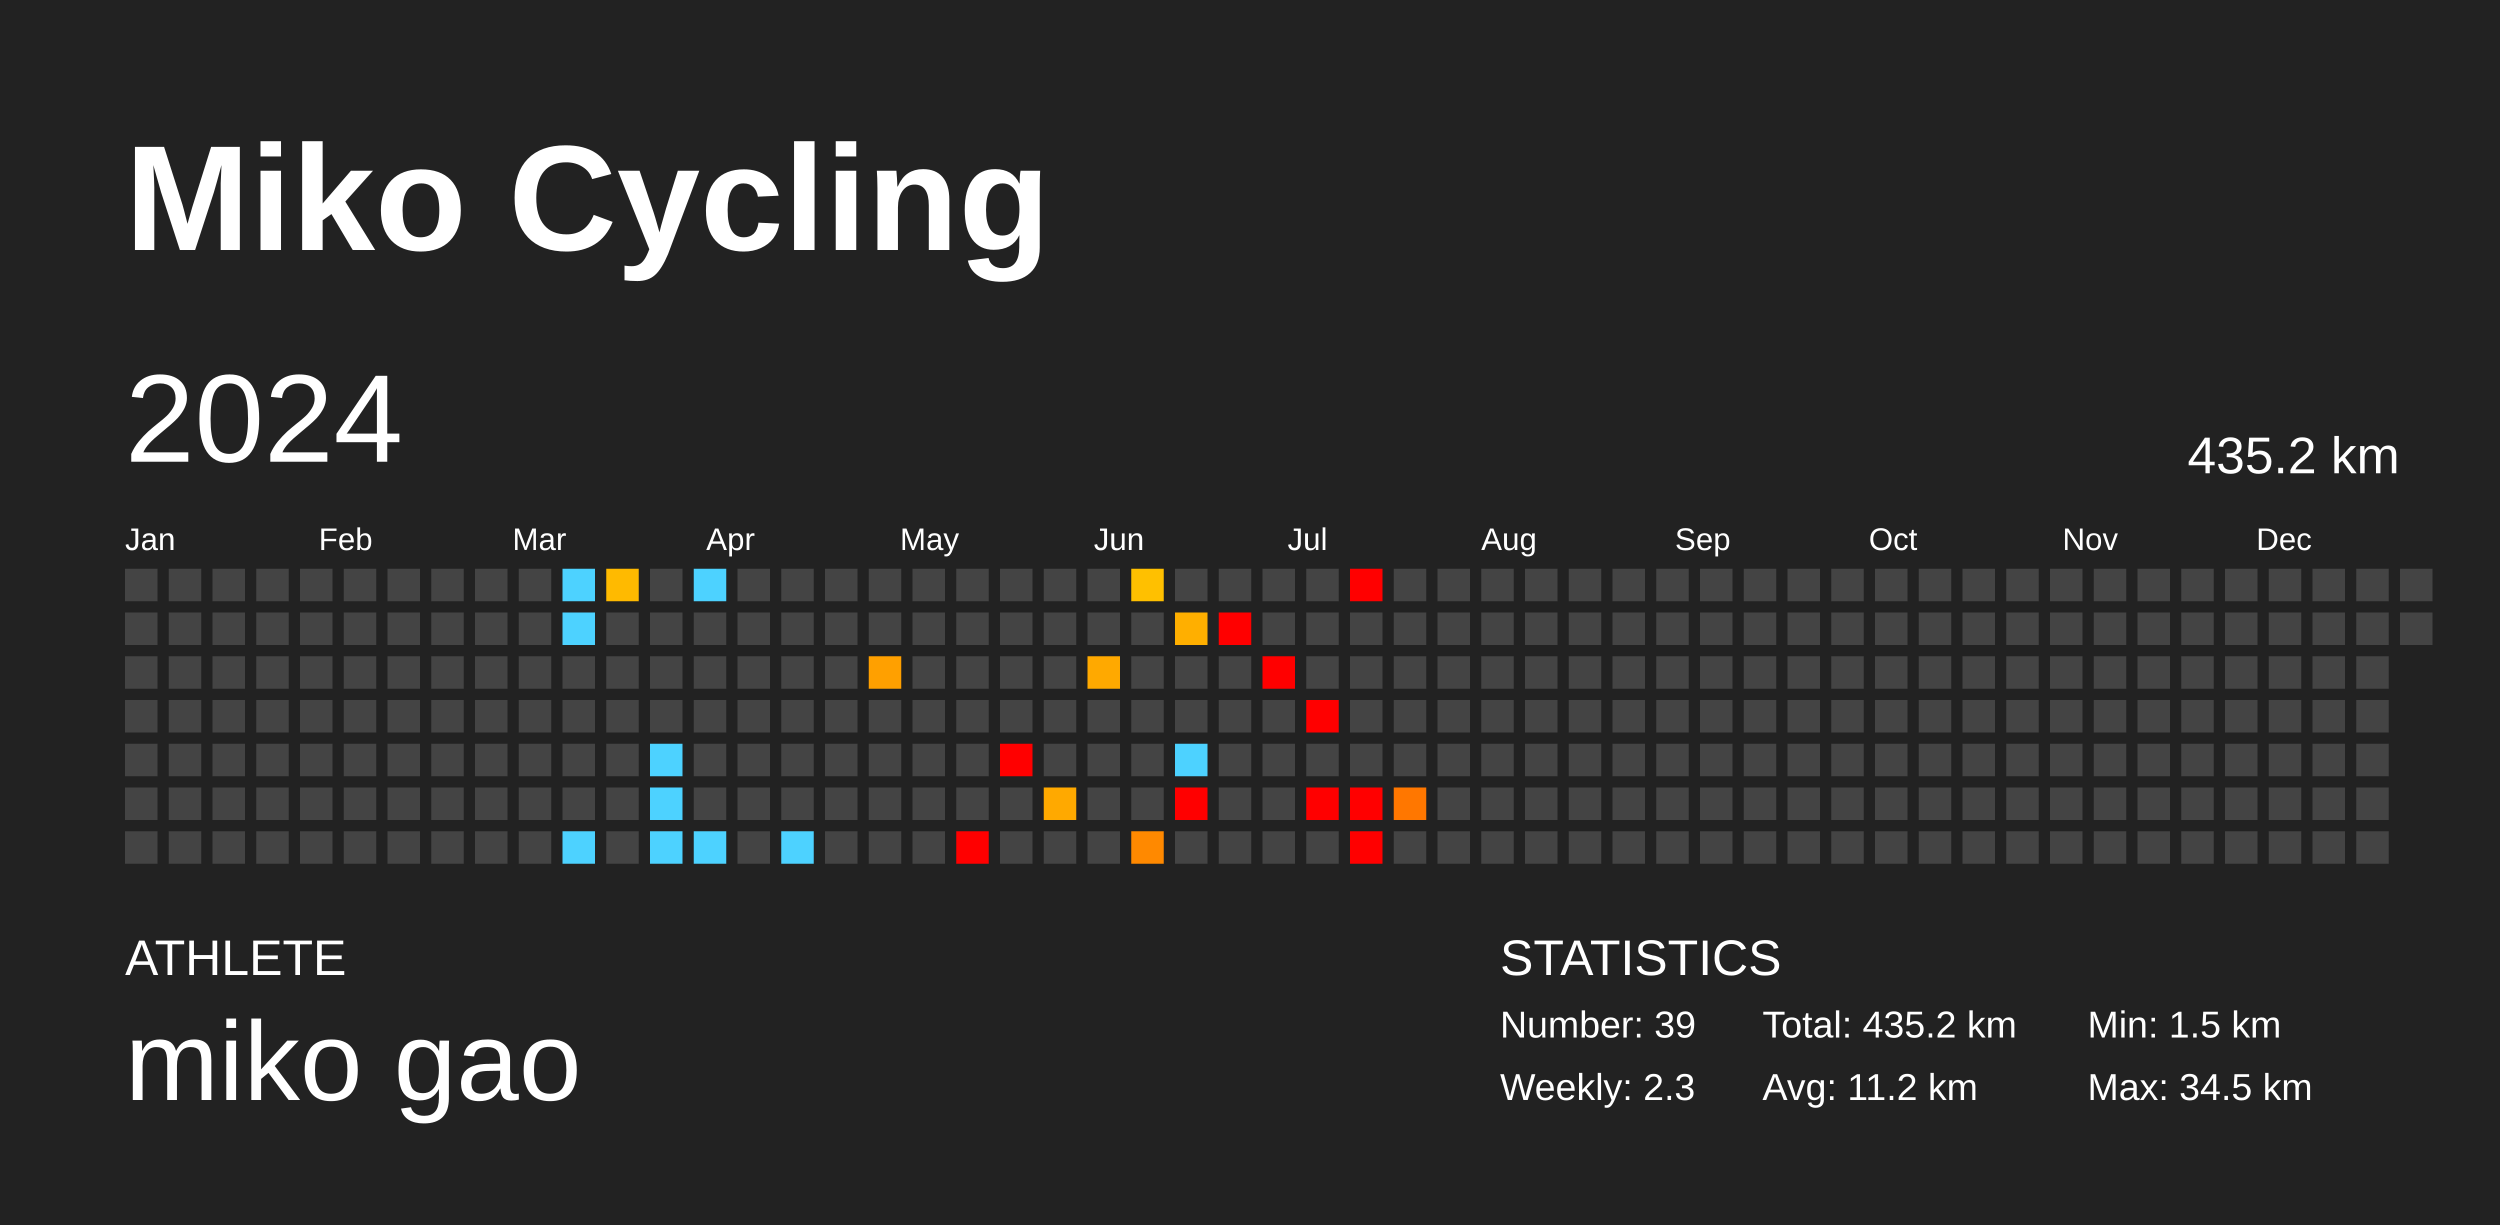
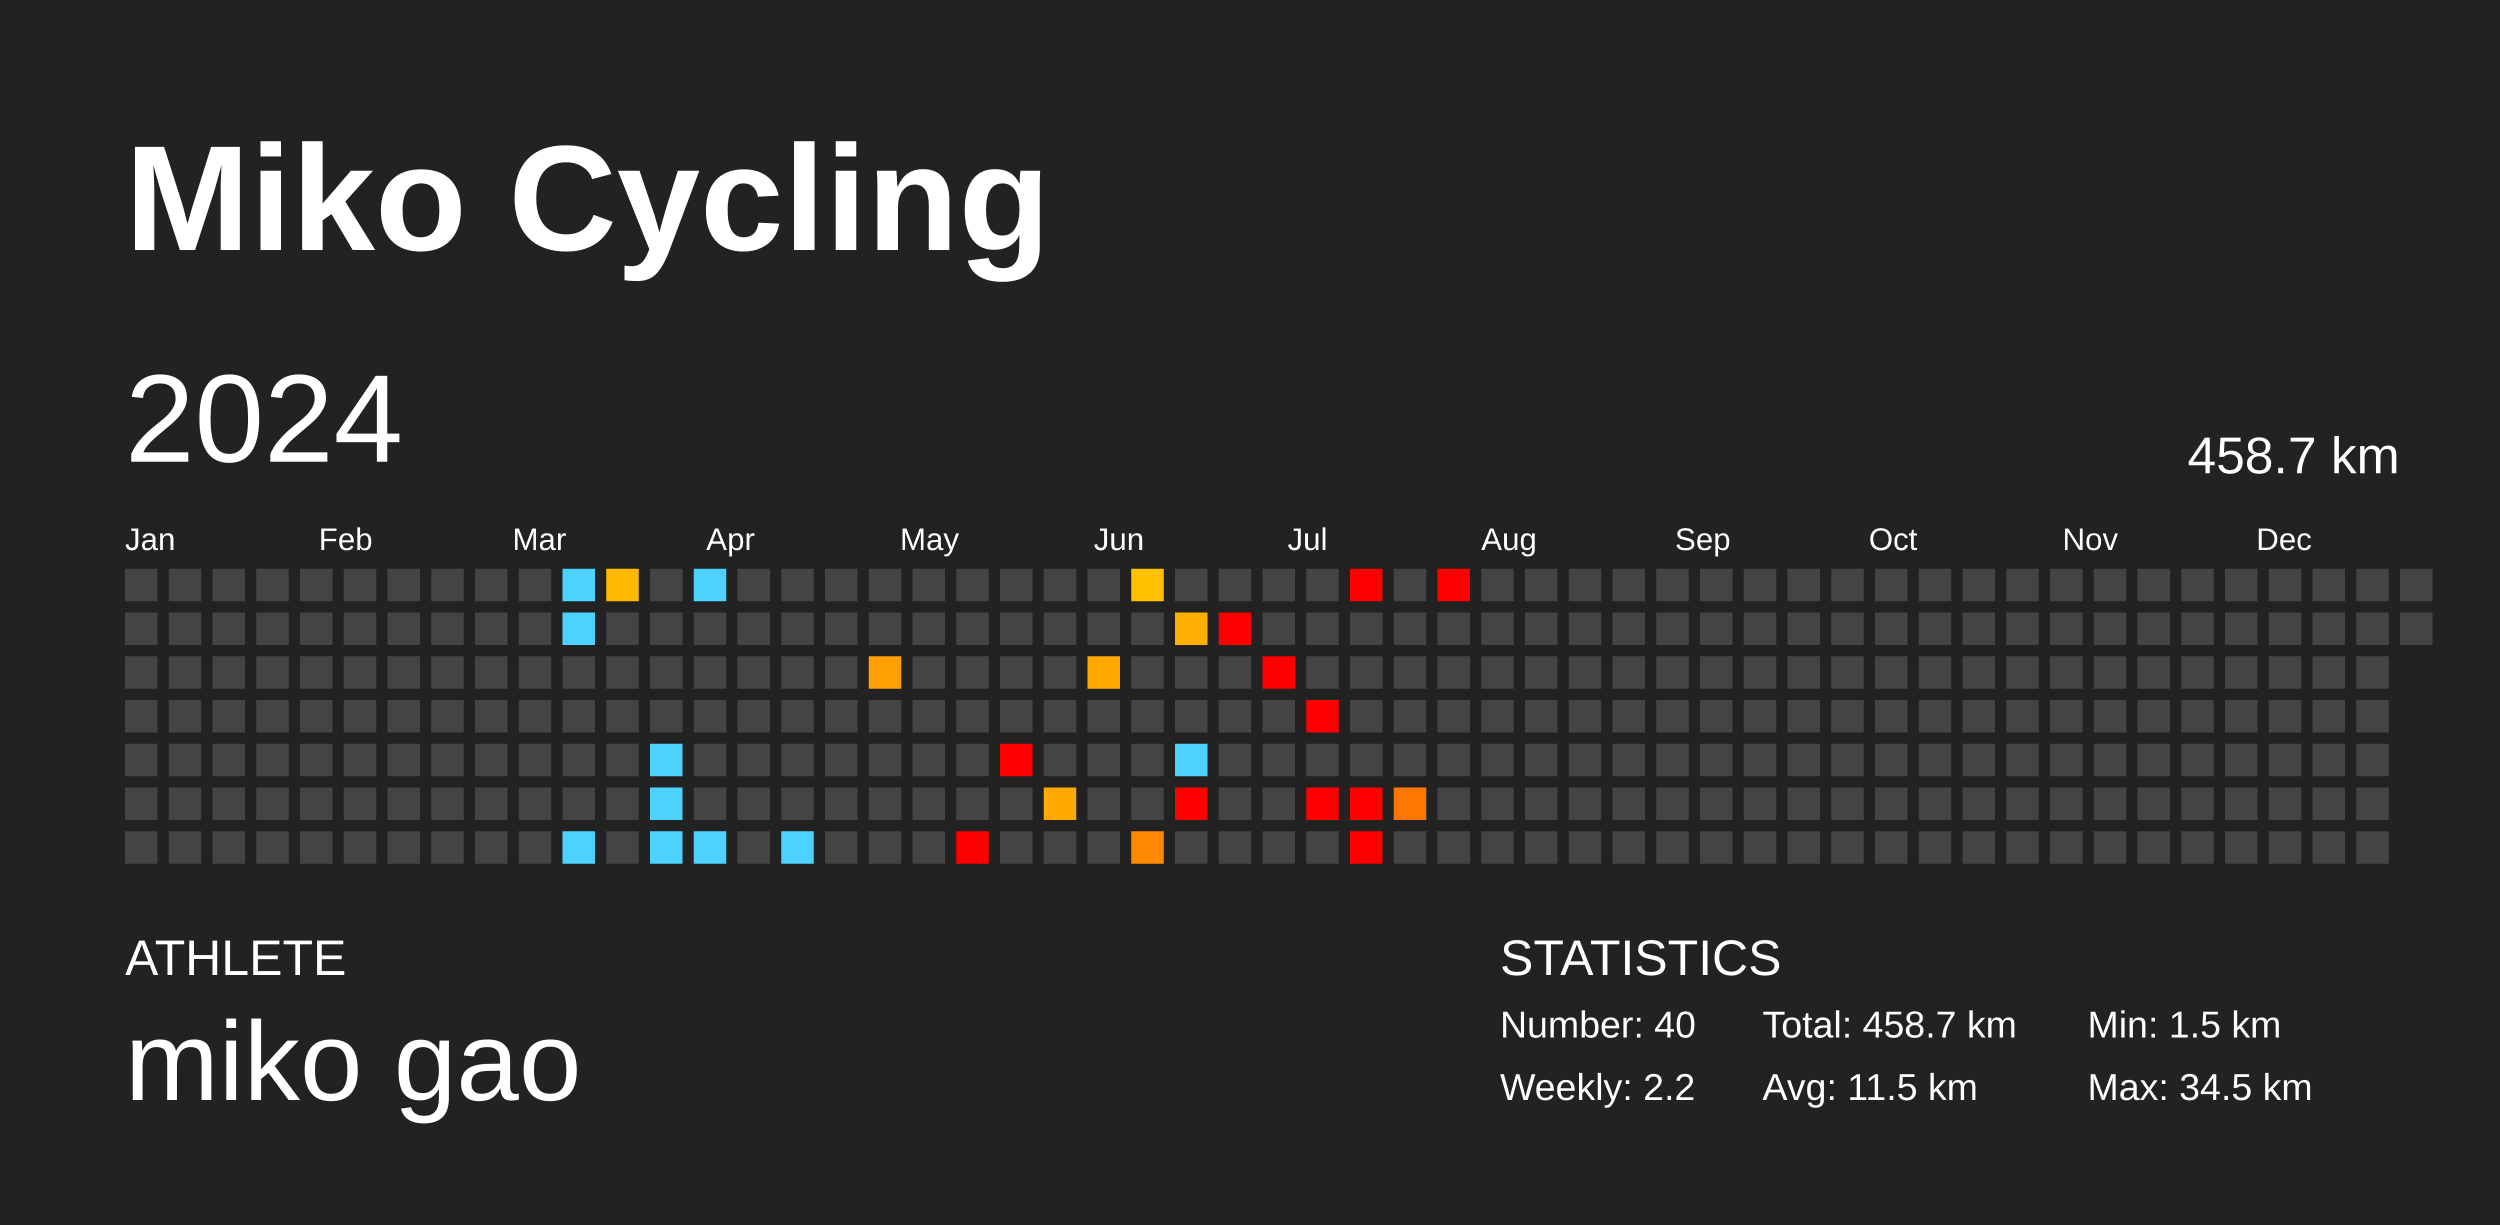
<svg xmlns="http://www.w3.org/2000/svg" baseProfile="full" height="98mm" version="1.1" viewBox="0,0,200,98" width="200mm">
  <defs />
  <rect fill="#222222" height="98" width="200" x="0" y="0" />
  <text fill="#FFFFFF" style="font-size:12px; font-family:Arial; font-weight:bold;" x="10" y="20">Miko Cycling</text>
  <text fill="#FFFFFF" style="font-size:4px; font-family:Arial" x="10" y="78">ATHLETE</text>
  <text fill="#FFFFFF" style="font-size:9px; font-family:Arial" x="10" y="88">miko gao</text>
  <text fill="#FFFFFF" style="font-size:4px; font-family:Arial" x="120" y="78">STATISTICS</text>
-   <text fill="#FFFFFF" style="font-size:3px; font-family:Arial" x="120" y="83">Number: 39</text>
-   <text fill="#FFFFFF" style="font-size:3px; font-family:Arial" x="120" y="88">Weekly: 2.3</text>
-   <text fill="#FFFFFF" style="font-size:3px; font-family:Arial" x="141" y="83">Total: 435.2 km</text>
-   <text fill="#FFFFFF" style="font-size:3px; font-family:Arial" x="141" y="88">Avg: 11.2 km</text>
+   <text fill="#FFFFFF" style="font-size:3px; font-family:Arial" x="120" y="83">Number: 40</text>
+   <text fill="#FFFFFF" style="font-size:3px; font-family:Arial" x="120" y="88">Weekly: 2.2</text>
+   <text fill="#FFFFFF" style="font-size:3px; font-family:Arial" x="141" y="83">Total: 458.7 km</text>
+   <text fill="#FFFFFF" style="font-size:3px; font-family:Arial" x="141" y="88">Avg: 11.5 km</text>
  <text fill="#FFFFFF" style="font-size:3px; font-family:Arial" x="167" y="83">Min: 1.5 km</text>
  <text fill="#FFFFFF" style="font-size:3px; font-family:Arial" x="167" y="88">Max: 34.5 km</text>
  <text dominant-baseline="hanging" fill="#FFFFFF" style="font-size:10.0px; font-family:Arial;" x="10" y="30">2024</text>
-   <text dominant-baseline="hanging" fill="#FFFFFF" style="font-size:4.125px; font-family:Arial;" x="175" y="35">435.2 km</text>
+   <text dominant-baseline="hanging" fill="#FFFFFF" style="font-size:4.125px; font-family:Arial;" x="175" y="35">458.7 km</text>
  <text fill="#FFFFFF" style="font-size:2.5px; font-family:Arial" x="10.0" y="44">Jan</text>
  <text fill="#FFFFFF" style="font-size:2.5px; font-family:Arial" x="25.5" y="44">Feb</text>
  <text fill="#FFFFFF" style="font-size:2.5px; font-family:Arial" x="41.0" y="44">Mar</text>
  <text fill="#FFFFFF" style="font-size:2.5px; font-family:Arial" x="56.5" y="44">Apr</text>
  <text fill="#FFFFFF" style="font-size:2.5px; font-family:Arial" x="72.0" y="44">May</text>
  <text fill="#FFFFFF" style="font-size:2.5px; font-family:Arial" x="87.5" y="44">Jun</text>
  <text fill="#FFFFFF" style="font-size:2.5px; font-family:Arial" x="103.0" y="44">Jul</text>
  <text fill="#FFFFFF" style="font-size:2.5px; font-family:Arial" x="118.5" y="44">Aug</text>
  <text fill="#FFFFFF" style="font-size:2.5px; font-family:Arial" x="134.0" y="44">Sep</text>
  <text fill="#FFFFFF" style="font-size:2.5px; font-family:Arial" x="149.5" y="44">Oct</text>
  <text fill="#FFFFFF" style="font-size:2.5px; font-family:Arial" x="165.0" y="44">Nov</text>
  <text fill="#FFFFFF" style="font-size:2.5px; font-family:Arial" x="180.5" y="44">Dec</text>
  <rect fill="#444444" height="2.6" width="2.6" x="10.0" y="45.5" />
  <rect fill="#444444" height="2.6" width="2.6" x="10.0" y="49.0" />
  <rect fill="#444444" height="2.6" width="2.6" x="10.0" y="52.5" />
  <rect fill="#444444" height="2.6" width="2.6" x="10.0" y="56.0" />
  <rect fill="#444444" height="2.6" width="2.6" x="10.0" y="59.5" />
  <rect fill="#444444" height="2.6" width="2.6" x="10.0" y="63.0" />
  <rect fill="#444444" height="2.6" width="2.6" x="10.0" y="66.5" />
  <rect fill="#444444" height="2.6" width="2.6" x="13.5" y="45.5" />
  <rect fill="#444444" height="2.6" width="2.6" x="13.5" y="49.0" />
  <rect fill="#444444" height="2.6" width="2.6" x="13.5" y="52.5" />
  <rect fill="#444444" height="2.6" width="2.6" x="13.5" y="56.0" />
  <rect fill="#444444" height="2.6" width="2.6" x="13.5" y="59.5" />
  <rect fill="#444444" height="2.6" width="2.6" x="13.5" y="63.0" />
  <rect fill="#444444" height="2.6" width="2.6" x="13.5" y="66.5" />
  <rect fill="#444444" height="2.6" width="2.6" x="17.0" y="45.5" />
  <rect fill="#444444" height="2.6" width="2.6" x="17.0" y="49.0" />
  <rect fill="#444444" height="2.6" width="2.6" x="17.0" y="52.5" />
  <rect fill="#444444" height="2.6" width="2.6" x="17.0" y="56.0" />
  <rect fill="#444444" height="2.6" width="2.6" x="17.0" y="59.5" />
  <rect fill="#444444" height="2.6" width="2.6" x="17.0" y="63.0" />
  <rect fill="#444444" height="2.6" width="2.6" x="17.0" y="66.5" />
  <rect fill="#444444" height="2.6" width="2.6" x="20.5" y="45.5" />
  <rect fill="#444444" height="2.6" width="2.6" x="20.5" y="49.0" />
  <rect fill="#444444" height="2.6" width="2.6" x="20.5" y="52.5" />
  <rect fill="#444444" height="2.6" width="2.6" x="20.5" y="56.0" />
  <rect fill="#444444" height="2.6" width="2.6" x="20.5" y="59.5" />
  <rect fill="#444444" height="2.6" width="2.6" x="20.5" y="63.0" />
  <rect fill="#444444" height="2.6" width="2.6" x="20.5" y="66.5" />
  <rect fill="#444444" height="2.6" width="2.6" x="24.0" y="45.5" />
  <rect fill="#444444" height="2.6" width="2.6" x="24.0" y="49.0" />
  <rect fill="#444444" height="2.6" width="2.6" x="24.0" y="52.5" />
  <rect fill="#444444" height="2.6" width="2.6" x="24.0" y="56.0" />
  <rect fill="#444444" height="2.6" width="2.6" x="24.0" y="59.5" />
  <rect fill="#444444" height="2.6" width="2.6" x="24.0" y="63.0" />
  <rect fill="#444444" height="2.6" width="2.6" x="24.0" y="66.5" />
  <rect fill="#444444" height="2.6" width="2.6" x="27.5" y="45.5" />
  <rect fill="#444444" height="2.6" width="2.6" x="27.5" y="49.0" />
  <rect fill="#444444" height="2.6" width="2.6" x="27.5" y="52.5" />
  <rect fill="#444444" height="2.6" width="2.6" x="27.5" y="56.0" />
  <rect fill="#444444" height="2.6" width="2.6" x="27.5" y="59.5" />
  <rect fill="#444444" height="2.6" width="2.6" x="27.5" y="63.0" />
  <rect fill="#444444" height="2.6" width="2.6" x="27.5" y="66.5" />
  <rect fill="#444444" height="2.6" width="2.6" x="31.0" y="45.5" />
  <rect fill="#444444" height="2.6" width="2.6" x="31.0" y="49.0" />
  <rect fill="#444444" height="2.6" width="2.6" x="31.0" y="52.5" />
  <rect fill="#444444" height="2.6" width="2.6" x="31.0" y="56.0" />
  <rect fill="#444444" height="2.6" width="2.6" x="31.0" y="59.5" />
  <rect fill="#444444" height="2.6" width="2.6" x="31.0" y="63.0" />
  <rect fill="#444444" height="2.6" width="2.6" x="31.0" y="66.5" />
  <rect fill="#444444" height="2.6" width="2.6" x="34.5" y="45.5" />
  <rect fill="#444444" height="2.6" width="2.6" x="34.5" y="49.0" />
  <rect fill="#444444" height="2.6" width="2.6" x="34.5" y="52.5" />
  <rect fill="#444444" height="2.6" width="2.6" x="34.5" y="56.0" />
  <rect fill="#444444" height="2.6" width="2.6" x="34.5" y="59.5" />
  <rect fill="#444444" height="2.6" width="2.6" x="34.5" y="63.0" />
  <rect fill="#444444" height="2.6" width="2.6" x="34.5" y="66.5" />
  <rect fill="#444444" height="2.6" width="2.6" x="38.0" y="45.5" />
  <rect fill="#444444" height="2.6" width="2.6" x="38.0" y="49.0" />
  <rect fill="#444444" height="2.6" width="2.6" x="38.0" y="52.5" />
  <rect fill="#444444" height="2.6" width="2.6" x="38.0" y="56.0" />
  <rect fill="#444444" height="2.6" width="2.6" x="38.0" y="59.5" />
  <rect fill="#444444" height="2.6" width="2.6" x="38.0" y="63.0" />
  <rect fill="#444444" height="2.6" width="2.6" x="38.0" y="66.5" />
  <rect fill="#444444" height="2.6" width="2.6" x="41.5" y="45.5" />
  <rect fill="#444444" height="2.6" width="2.6" x="41.5" y="49.0" />
  <rect fill="#444444" height="2.6" width="2.6" x="41.5" y="52.5" />
  <rect fill="#444444" height="2.6" width="2.6" x="41.5" y="56.0" />
  <rect fill="#444444" height="2.6" width="2.6" x="41.5" y="59.5" />
  <rect fill="#444444" height="2.6" width="2.6" x="41.5" y="63.0" />
  <rect fill="#444444" height="2.6" width="2.6" x="41.5" y="66.5" />
  <rect fill="#4dd2ff" height="2.6" width="2.6" x="45.0" y="45.5" />
  <rect fill="#4dd2ff" height="2.6" width="2.6" x="45.0" y="49.0" />
  <rect fill="#444444" height="2.6" width="2.6" x="45.0" y="52.5" />
  <rect fill="#444444" height="2.6" width="2.6" x="45.0" y="56.0" />
  <rect fill="#444444" height="2.6" width="2.6" x="45.0" y="59.5" />
  <rect fill="#444444" height="2.6" width="2.6" x="45.0" y="63.0" />
  <rect fill="#4dd2ff" height="2.6" width="2.6" x="45.0" y="66.5" />
  <rect fill="#ffba00" height="2.6" width="2.6" x="48.5" y="45.5" />
  <rect fill="#444444" height="2.6" width="2.6" x="48.5" y="49.0" />
  <rect fill="#444444" height="2.6" width="2.6" x="48.5" y="52.5" />
  <rect fill="#444444" height="2.6" width="2.6" x="48.5" y="56.0" />
  <rect fill="#444444" height="2.6" width="2.6" x="48.5" y="59.5" />
  <rect fill="#444444" height="2.6" width="2.6" x="48.5" y="63.0" />
  <rect fill="#444444" height="2.6" width="2.6" x="48.5" y="66.5" />
  <rect fill="#444444" height="2.6" width="2.6" x="52.0" y="45.5" />
  <rect fill="#444444" height="2.6" width="2.6" x="52.0" y="49.0" />
  <rect fill="#444444" height="2.6" width="2.6" x="52.0" y="52.5" />
  <rect fill="#444444" height="2.6" width="2.6" x="52.0" y="56.0" />
  <rect fill="#4dd2ff" height="2.6" width="2.6" x="52.0" y="59.5" />
  <rect fill="#4dd2ff" height="2.6" width="2.6" x="52.0" y="63.0" />
  <rect fill="#4dd2ff" height="2.6" width="2.6" x="52.0" y="66.5" />
  <rect fill="#4dd2ff" height="2.6" width="2.6" x="55.5" y="45.5" />
  <rect fill="#444444" height="2.6" width="2.6" x="55.5" y="49.0" />
  <rect fill="#444444" height="2.6" width="2.6" x="55.5" y="52.5" />
  <rect fill="#444444" height="2.6" width="2.6" x="55.5" y="56.0" />
  <rect fill="#444444" height="2.6" width="2.6" x="55.5" y="59.5" />
  <rect fill="#444444" height="2.6" width="2.6" x="55.5" y="63.0" />
  <rect fill="#4dd2ff" height="2.6" width="2.6" x="55.5" y="66.5" />
  <rect fill="#444444" height="2.6" width="2.6" x="59.0" y="45.5" />
  <rect fill="#444444" height="2.6" width="2.6" x="59.0" y="49.0" />
  <rect fill="#444444" height="2.6" width="2.6" x="59.0" y="52.5" />
  <rect fill="#444444" height="2.6" width="2.6" x="59.0" y="56.0" />
  <rect fill="#444444" height="2.6" width="2.6" x="59.0" y="59.5" />
  <rect fill="#444444" height="2.6" width="2.6" x="59.0" y="63.0" />
  <rect fill="#444444" height="2.6" width="2.6" x="59.0" y="66.5" />
  <rect fill="#444444" height="2.6" width="2.6" x="62.5" y="45.5" />
  <rect fill="#444444" height="2.6" width="2.6" x="62.5" y="49.0" />
  <rect fill="#444444" height="2.6" width="2.6" x="62.5" y="52.5" />
  <rect fill="#444444" height="2.6" width="2.6" x="62.5" y="56.0" />
  <rect fill="#444444" height="2.6" width="2.6" x="62.5" y="59.5" />
  <rect fill="#444444" height="2.6" width="2.6" x="62.5" y="63.0" />
  <rect fill="#4dd2ff" height="2.6" width="2.6" x="62.5" y="66.5" />
  <rect fill="#444444" height="2.6" width="2.6" x="66.0" y="45.5" />
  <rect fill="#444444" height="2.6" width="2.6" x="66.0" y="49.0" />
  <rect fill="#444444" height="2.6" width="2.6" x="66.0" y="52.5" />
  <rect fill="#444444" height="2.6" width="2.6" x="66.0" y="56.0" />
  <rect fill="#444444" height="2.6" width="2.6" x="66.0" y="59.5" />
  <rect fill="#444444" height="2.6" width="2.6" x="66.0" y="63.0" />
  <rect fill="#444444" height="2.6" width="2.6" x="66.0" y="66.5" />
  <rect fill="#444444" height="2.6" width="2.6" x="69.5" y="45.5" />
  <rect fill="#444444" height="2.6" width="2.6" x="69.5" y="49.0" />
  <rect fill="#ffa000" height="2.6" width="2.6" x="69.5" y="52.5" />
  <rect fill="#444444" height="2.6" width="2.6" x="69.5" y="56.0" />
  <rect fill="#444444" height="2.6" width="2.6" x="69.5" y="59.5" />
  <rect fill="#444444" height="2.6" width="2.6" x="69.5" y="63.0" />
  <rect fill="#444444" height="2.6" width="2.6" x="69.5" y="66.5" />
  <rect fill="#444444" height="2.6" width="2.6" x="73.0" y="45.5" />
  <rect fill="#444444" height="2.6" width="2.6" x="73.0" y="49.0" />
  <rect fill="#444444" height="2.6" width="2.6" x="73.0" y="52.5" />
  <rect fill="#444444" height="2.6" width="2.6" x="73.0" y="56.0" />
  <rect fill="#444444" height="2.6" width="2.6" x="73.0" y="59.5" />
  <rect fill="#444444" height="2.6" width="2.6" x="73.0" y="63.0" />
  <rect fill="#444444" height="2.6" width="2.6" x="73.0" y="66.5" />
  <rect fill="#444444" height="2.6" width="2.6" x="76.5" y="45.5" />
  <rect fill="#444444" height="2.6" width="2.6" x="76.5" y="49.0" />
  <rect fill="#444444" height="2.6" width="2.6" x="76.5" y="52.5" />
  <rect fill="#444444" height="2.6" width="2.6" x="76.5" y="56.0" />
  <rect fill="#444444" height="2.6" width="2.6" x="76.5" y="59.5" />
  <rect fill="#444444" height="2.6" width="2.6" x="76.5" y="63.0" />
  <rect fill="red" height="2.6" width="2.6" x="76.5" y="66.5" />
  <rect fill="#444444" height="2.6" width="2.6" x="80.0" y="45.5" />
  <rect fill="#444444" height="2.6" width="2.6" x="80.0" y="49.0" />
  <rect fill="#444444" height="2.6" width="2.6" x="80.0" y="52.5" />
  <rect fill="#444444" height="2.6" width="2.6" x="80.0" y="56.0" />
  <rect fill="red" height="2.6" width="2.6" x="80.0" y="59.5" />
  <rect fill="#444444" height="2.6" width="2.6" x="80.0" y="63.0" />
  <rect fill="#444444" height="2.6" width="2.6" x="80.0" y="66.5" />
  <rect fill="#444444" height="2.6" width="2.6" x="83.5" y="45.5" />
  <rect fill="#444444" height="2.6" width="2.6" x="83.5" y="49.0" />
  <rect fill="#444444" height="2.6" width="2.6" x="83.5" y="52.5" />
  <rect fill="#444444" height="2.6" width="2.6" x="83.5" y="56.0" />
  <rect fill="#444444" height="2.6" width="2.6" x="83.5" y="59.5" />
  <rect fill="#ffa900" height="2.6" width="2.6" x="83.5" y="63.0" />
  <rect fill="#444444" height="2.6" width="2.6" x="83.5" y="66.5" />
  <rect fill="#444444" height="2.6" width="2.6" x="87.0" y="45.5" />
  <rect fill="#444444" height="2.6" width="2.6" x="87.0" y="49.0" />
  <rect fill="#ffa900" height="2.6" width="2.6" x="87.0" y="52.5" />
  <rect fill="#444444" height="2.6" width="2.6" x="87.0" y="56.0" />
  <rect fill="#444444" height="2.6" width="2.6" x="87.0" y="59.5" />
  <rect fill="#444444" height="2.6" width="2.6" x="87.0" y="63.0" />
  <rect fill="#444444" height="2.6" width="2.6" x="87.0" y="66.5" />
  <rect fill="#ffc000" height="2.6" width="2.6" x="90.5" y="45.5" />
  <rect fill="#444444" height="2.6" width="2.6" x="90.5" y="49.0" />
  <rect fill="#444444" height="2.6" width="2.6" x="90.5" y="52.5" />
  <rect fill="#444444" height="2.6" width="2.6" x="90.5" y="56.0" />
  <rect fill="#444444" height="2.6" width="2.6" x="90.5" y="59.5" />
  <rect fill="#444444" height="2.6" width="2.6" x="90.5" y="63.0" />
  <rect fill="#ff8900" height="2.6" width="2.6" x="90.5" y="66.5" />
  <rect fill="#444444" height="2.6" width="2.6" x="94.0" y="45.5" />
  <rect fill="#ffaf00" height="2.6" width="2.6" x="94.0" y="49.0" />
  <rect fill="#444444" height="2.6" width="2.6" x="94.0" y="52.5" />
  <rect fill="#444444" height="2.6" width="2.6" x="94.0" y="56.0" />
  <rect fill="#4dd2ff" height="2.6" width="2.6" x="94.0" y="59.5" />
  <rect fill="red" height="2.6" width="2.6" x="94.0" y="63.0" />
  <rect fill="#444444" height="2.6" width="2.6" x="94.0" y="66.5" />
  <rect fill="#444444" height="2.6" width="2.6" x="97.5" y="45.5" />
  <rect fill="red" height="2.6" width="2.6" x="97.5" y="49.0" />
  <rect fill="#444444" height="2.6" width="2.6" x="97.5" y="52.5" />
  <rect fill="#444444" height="2.6" width="2.6" x="97.5" y="56.0" />
  <rect fill="#444444" height="2.6" width="2.6" x="97.5" y="59.5" />
  <rect fill="#444444" height="2.6" width="2.6" x="97.5" y="63.0" />
  <rect fill="#444444" height="2.6" width="2.6" x="97.5" y="66.5" />
  <rect fill="#444444" height="2.6" width="2.6" x="101.0" y="45.5" />
  <rect fill="#444444" height="2.6" width="2.6" x="101.0" y="49.0" />
  <rect fill="red" height="2.6" width="2.6" x="101.0" y="52.5" />
  <rect fill="#444444" height="2.6" width="2.6" x="101.0" y="56.0" />
  <rect fill="#444444" height="2.6" width="2.6" x="101.0" y="59.5" />
  <rect fill="#444444" height="2.6" width="2.6" x="101.0" y="63.0" />
  <rect fill="#444444" height="2.6" width="2.6" x="101.0" y="66.5" />
  <rect fill="#444444" height="2.6" width="2.6" x="104.5" y="45.5" />
  <rect fill="#444444" height="2.6" width="2.6" x="104.5" y="49.0" />
  <rect fill="#444444" height="2.6" width="2.6" x="104.5" y="52.5" />
  <rect fill="red" height="2.6" width="2.6" x="104.5" y="56.0" />
  <rect fill="#444444" height="2.6" width="2.6" x="104.5" y="59.5" />
  <rect fill="red" height="2.6" width="2.6" x="104.5" y="63.0" />
  <rect fill="#444444" height="2.6" width="2.6" x="104.5" y="66.5" />
  <rect fill="red" height="2.6" width="2.6" x="108.0" y="45.5" />
  <rect fill="#444444" height="2.6" width="2.6" x="108.0" y="49.0" />
  <rect fill="#444444" height="2.6" width="2.6" x="108.0" y="52.5" />
  <rect fill="#444444" height="2.6" width="2.6" x="108.0" y="56.0" />
  <rect fill="#444444" height="2.6" width="2.6" x="108.0" y="59.5" />
  <rect fill="red" height="2.6" width="2.6" x="108.0" y="63.0" />
  <rect fill="red" height="2.6" width="2.6" x="108.0" y="66.5" />
  <rect fill="#444444" height="2.6" width="2.6" x="111.5" y="45.5" />
  <rect fill="#444444" height="2.6" width="2.6" x="111.5" y="49.0" />
  <rect fill="#444444" height="2.6" width="2.6" x="111.5" y="52.5" />
  <rect fill="#444444" height="2.6" width="2.6" x="111.5" y="56.0" />
  <rect fill="#444444" height="2.6" width="2.6" x="111.5" y="59.5" />
  <rect fill="#ff7700" height="2.6" width="2.6" x="111.5" y="63.0" />
  <rect fill="#444444" height="2.6" width="2.6" x="111.5" y="66.5" />
-   <rect fill="#444444" height="2.6" width="2.6" x="115.0" y="45.5" />
+   <rect fill="red" height="2.6" width="2.6" x="115.0" y="45.5" />
  <rect fill="#444444" height="2.6" width="2.6" x="115.0" y="49.0" />
  <rect fill="#444444" height="2.6" width="2.6" x="115.0" y="52.5" />
  <rect fill="#444444" height="2.6" width="2.6" x="115.0" y="56.0" />
  <rect fill="#444444" height="2.6" width="2.6" x="115.0" y="59.5" />
  <rect fill="#444444" height="2.6" width="2.6" x="115.0" y="63.0" />
  <rect fill="#444444" height="2.6" width="2.6" x="115.0" y="66.5" />
  <rect fill="#444444" height="2.6" width="2.6" x="118.5" y="45.5" />
  <rect fill="#444444" height="2.6" width="2.6" x="118.5" y="49.0" />
  <rect fill="#444444" height="2.6" width="2.6" x="118.5" y="52.5" />
  <rect fill="#444444" height="2.6" width="2.6" x="118.5" y="56.0" />
  <rect fill="#444444" height="2.6" width="2.6" x="118.5" y="59.5" />
  <rect fill="#444444" height="2.6" width="2.6" x="118.5" y="63.0" />
  <rect fill="#444444" height="2.6" width="2.6" x="118.5" y="66.5" />
  <rect fill="#444444" height="2.6" width="2.6" x="122.0" y="45.5" />
  <rect fill="#444444" height="2.6" width="2.6" x="122.0" y="49.0" />
  <rect fill="#444444" height="2.6" width="2.6" x="122.0" y="52.5" />
  <rect fill="#444444" height="2.6" width="2.6" x="122.0" y="56.0" />
  <rect fill="#444444" height="2.6" width="2.6" x="122.0" y="59.5" />
  <rect fill="#444444" height="2.6" width="2.6" x="122.0" y="63.0" />
  <rect fill="#444444" height="2.6" width="2.6" x="122.0" y="66.5" />
  <rect fill="#444444" height="2.6" width="2.6" x="125.5" y="45.5" />
  <rect fill="#444444" height="2.6" width="2.6" x="125.5" y="49.0" />
  <rect fill="#444444" height="2.6" width="2.6" x="125.5" y="52.5" />
  <rect fill="#444444" height="2.6" width="2.6" x="125.5" y="56.0" />
  <rect fill="#444444" height="2.6" width="2.6" x="125.5" y="59.5" />
  <rect fill="#444444" height="2.6" width="2.6" x="125.5" y="63.0" />
  <rect fill="#444444" height="2.6" width="2.6" x="125.5" y="66.5" />
  <rect fill="#444444" height="2.6" width="2.6" x="129.0" y="45.5" />
  <rect fill="#444444" height="2.6" width="2.6" x="129.0" y="49.0" />
  <rect fill="#444444" height="2.6" width="2.6" x="129.0" y="52.5" />
  <rect fill="#444444" height="2.6" width="2.6" x="129.0" y="56.0" />
  <rect fill="#444444" height="2.6" width="2.6" x="129.0" y="59.5" />
  <rect fill="#444444" height="2.6" width="2.6" x="129.0" y="63.0" />
  <rect fill="#444444" height="2.6" width="2.6" x="129.0" y="66.5" />
  <rect fill="#444444" height="2.6" width="2.6" x="132.5" y="45.5" />
  <rect fill="#444444" height="2.6" width="2.6" x="132.5" y="49.0" />
  <rect fill="#444444" height="2.6" width="2.6" x="132.5" y="52.5" />
  <rect fill="#444444" height="2.6" width="2.6" x="132.5" y="56.0" />
  <rect fill="#444444" height="2.6" width="2.6" x="132.5" y="59.5" />
  <rect fill="#444444" height="2.6" width="2.6" x="132.5" y="63.0" />
  <rect fill="#444444" height="2.6" width="2.6" x="132.5" y="66.5" />
  <rect fill="#444444" height="2.6" width="2.6" x="136.0" y="45.5" />
  <rect fill="#444444" height="2.6" width="2.6" x="136.0" y="49.0" />
  <rect fill="#444444" height="2.6" width="2.6" x="136.0" y="52.5" />
  <rect fill="#444444" height="2.6" width="2.6" x="136.0" y="56.0" />
  <rect fill="#444444" height="2.6" width="2.6" x="136.0" y="59.5" />
  <rect fill="#444444" height="2.6" width="2.6" x="136.0" y="63.0" />
  <rect fill="#444444" height="2.6" width="2.6" x="136.0" y="66.5" />
  <rect fill="#444444" height="2.6" width="2.6" x="139.5" y="45.5" />
  <rect fill="#444444" height="2.6" width="2.6" x="139.5" y="49.0" />
  <rect fill="#444444" height="2.6" width="2.6" x="139.5" y="52.5" />
  <rect fill="#444444" height="2.6" width="2.6" x="139.5" y="56.0" />
  <rect fill="#444444" height="2.6" width="2.6" x="139.5" y="59.5" />
  <rect fill="#444444" height="2.6" width="2.6" x="139.5" y="63.0" />
  <rect fill="#444444" height="2.6" width="2.6" x="139.5" y="66.5" />
  <rect fill="#444444" height="2.6" width="2.6" x="143.0" y="45.5" />
  <rect fill="#444444" height="2.6" width="2.6" x="143.0" y="49.0" />
  <rect fill="#444444" height="2.6" width="2.6" x="143.0" y="52.5" />
  <rect fill="#444444" height="2.6" width="2.6" x="143.0" y="56.0" />
  <rect fill="#444444" height="2.6" width="2.6" x="143.0" y="59.5" />
  <rect fill="#444444" height="2.6" width="2.6" x="143.0" y="63.0" />
  <rect fill="#444444" height="2.6" width="2.6" x="143.0" y="66.5" />
  <rect fill="#444444" height="2.6" width="2.6" x="146.5" y="45.5" />
  <rect fill="#444444" height="2.6" width="2.6" x="146.5" y="49.0" />
  <rect fill="#444444" height="2.6" width="2.6" x="146.5" y="52.5" />
  <rect fill="#444444" height="2.6" width="2.6" x="146.5" y="56.0" />
  <rect fill="#444444" height="2.6" width="2.6" x="146.5" y="59.5" />
  <rect fill="#444444" height="2.6" width="2.6" x="146.5" y="63.0" />
  <rect fill="#444444" height="2.6" width="2.6" x="146.5" y="66.5" />
  <rect fill="#444444" height="2.6" width="2.6" x="150.0" y="45.5" />
  <rect fill="#444444" height="2.6" width="2.6" x="150.0" y="49.0" />
  <rect fill="#444444" height="2.6" width="2.6" x="150.0" y="52.5" />
  <rect fill="#444444" height="2.6" width="2.6" x="150.0" y="56.0" />
  <rect fill="#444444" height="2.6" width="2.6" x="150.0" y="59.5" />
  <rect fill="#444444" height="2.6" width="2.6" x="150.0" y="63.0" />
  <rect fill="#444444" height="2.6" width="2.6" x="150.0" y="66.5" />
  <rect fill="#444444" height="2.6" width="2.6" x="153.5" y="45.5" />
  <rect fill="#444444" height="2.6" width="2.6" x="153.5" y="49.0" />
  <rect fill="#444444" height="2.6" width="2.6" x="153.5" y="52.5" />
  <rect fill="#444444" height="2.6" width="2.6" x="153.5" y="56.0" />
  <rect fill="#444444" height="2.6" width="2.6" x="153.5" y="59.5" />
  <rect fill="#444444" height="2.6" width="2.6" x="153.5" y="63.0" />
  <rect fill="#444444" height="2.6" width="2.6" x="153.5" y="66.5" />
  <rect fill="#444444" height="2.6" width="2.6" x="157.0" y="45.5" />
  <rect fill="#444444" height="2.6" width="2.6" x="157.0" y="49.0" />
  <rect fill="#444444" height="2.6" width="2.6" x="157.0" y="52.5" />
  <rect fill="#444444" height="2.6" width="2.6" x="157.0" y="56.0" />
  <rect fill="#444444" height="2.6" width="2.6" x="157.0" y="59.5" />
  <rect fill="#444444" height="2.6" width="2.6" x="157.0" y="63.0" />
  <rect fill="#444444" height="2.6" width="2.6" x="157.0" y="66.5" />
  <rect fill="#444444" height="2.6" width="2.6" x="160.5" y="45.5" />
  <rect fill="#444444" height="2.6" width="2.6" x="160.5" y="49.0" />
  <rect fill="#444444" height="2.6" width="2.6" x="160.5" y="52.5" />
  <rect fill="#444444" height="2.6" width="2.6" x="160.5" y="56.0" />
  <rect fill="#444444" height="2.6" width="2.6" x="160.5" y="59.5" />
  <rect fill="#444444" height="2.6" width="2.6" x="160.5" y="63.0" />
  <rect fill="#444444" height="2.6" width="2.6" x="160.5" y="66.5" />
  <rect fill="#444444" height="2.6" width="2.6" x="164.0" y="45.5" />
  <rect fill="#444444" height="2.6" width="2.6" x="164.0" y="49.0" />
  <rect fill="#444444" height="2.6" width="2.6" x="164.0" y="52.5" />
  <rect fill="#444444" height="2.6" width="2.6" x="164.0" y="56.0" />
  <rect fill="#444444" height="2.6" width="2.6" x="164.0" y="59.5" />
  <rect fill="#444444" height="2.6" width="2.6" x="164.0" y="63.0" />
  <rect fill="#444444" height="2.6" width="2.6" x="164.0" y="66.5" />
  <rect fill="#444444" height="2.6" width="2.6" x="167.5" y="45.5" />
  <rect fill="#444444" height="2.6" width="2.6" x="167.5" y="49.0" />
  <rect fill="#444444" height="2.6" width="2.6" x="167.5" y="52.5" />
  <rect fill="#444444" height="2.6" width="2.6" x="167.5" y="56.0" />
  <rect fill="#444444" height="2.6" width="2.6" x="167.5" y="59.5" />
  <rect fill="#444444" height="2.6" width="2.6" x="167.5" y="63.0" />
  <rect fill="#444444" height="2.6" width="2.6" x="167.5" y="66.5" />
  <rect fill="#444444" height="2.6" width="2.6" x="171.0" y="45.5" />
  <rect fill="#444444" height="2.6" width="2.6" x="171.0" y="49.0" />
  <rect fill="#444444" height="2.6" width="2.6" x="171.0" y="52.5" />
  <rect fill="#444444" height="2.6" width="2.6" x="171.0" y="56.0" />
  <rect fill="#444444" height="2.6" width="2.6" x="171.0" y="59.5" />
  <rect fill="#444444" height="2.6" width="2.6" x="171.0" y="63.0" />
  <rect fill="#444444" height="2.6" width="2.6" x="171.0" y="66.5" />
  <rect fill="#444444" height="2.6" width="2.6" x="174.5" y="45.5" />
  <rect fill="#444444" height="2.6" width="2.6" x="174.5" y="49.0" />
  <rect fill="#444444" height="2.6" width="2.6" x="174.5" y="52.5" />
  <rect fill="#444444" height="2.6" width="2.6" x="174.5" y="56.0" />
  <rect fill="#444444" height="2.6" width="2.6" x="174.5" y="59.5" />
  <rect fill="#444444" height="2.6" width="2.6" x="174.5" y="63.0" />
  <rect fill="#444444" height="2.6" width="2.6" x="174.5" y="66.5" />
  <rect fill="#444444" height="2.6" width="2.6" x="178.0" y="45.5" />
  <rect fill="#444444" height="2.6" width="2.6" x="178.0" y="49.0" />
  <rect fill="#444444" height="2.6" width="2.6" x="178.0" y="52.5" />
  <rect fill="#444444" height="2.6" width="2.6" x="178.0" y="56.0" />
  <rect fill="#444444" height="2.6" width="2.6" x="178.0" y="59.5" />
  <rect fill="#444444" height="2.6" width="2.6" x="178.0" y="63.0" />
  <rect fill="#444444" height="2.6" width="2.6" x="178.0" y="66.5" />
  <rect fill="#444444" height="2.6" width="2.6" x="181.5" y="45.5" />
  <rect fill="#444444" height="2.6" width="2.6" x="181.5" y="49.0" />
  <rect fill="#444444" height="2.6" width="2.6" x="181.5" y="52.5" />
  <rect fill="#444444" height="2.6" width="2.6" x="181.5" y="56.0" />
  <rect fill="#444444" height="2.6" width="2.6" x="181.5" y="59.5" />
  <rect fill="#444444" height="2.6" width="2.6" x="181.5" y="63.0" />
  <rect fill="#444444" height="2.6" width="2.6" x="181.5" y="66.5" />
  <rect fill="#444444" height="2.6" width="2.6" x="185.0" y="45.5" />
  <rect fill="#444444" height="2.6" width="2.6" x="185.0" y="49.0" />
  <rect fill="#444444" height="2.6" width="2.6" x="185.0" y="52.5" />
  <rect fill="#444444" height="2.6" width="2.6" x="185.0" y="56.0" />
  <rect fill="#444444" height="2.6" width="2.6" x="185.0" y="59.5" />
  <rect fill="#444444" height="2.6" width="2.6" x="185.0" y="63.0" />
  <rect fill="#444444" height="2.6" width="2.6" x="185.0" y="66.5" />
  <rect fill="#444444" height="2.6" width="2.6" x="188.5" y="45.5" />
  <rect fill="#444444" height="2.6" width="2.6" x="188.5" y="49.0" />
  <rect fill="#444444" height="2.6" width="2.6" x="188.5" y="52.5" />
  <rect fill="#444444" height="2.6" width="2.6" x="188.5" y="56.0" />
  <rect fill="#444444" height="2.6" width="2.6" x="188.5" y="59.5" />
  <rect fill="#444444" height="2.6" width="2.6" x="188.5" y="63.0" />
  <rect fill="#444444" height="2.6" width="2.6" x="188.5" y="66.5" />
  <rect fill="#444444" height="2.6" width="2.6" x="192.0" y="45.5" />
  <rect fill="#444444" height="2.6" width="2.6" x="192.0" y="49.0" />
</svg>
